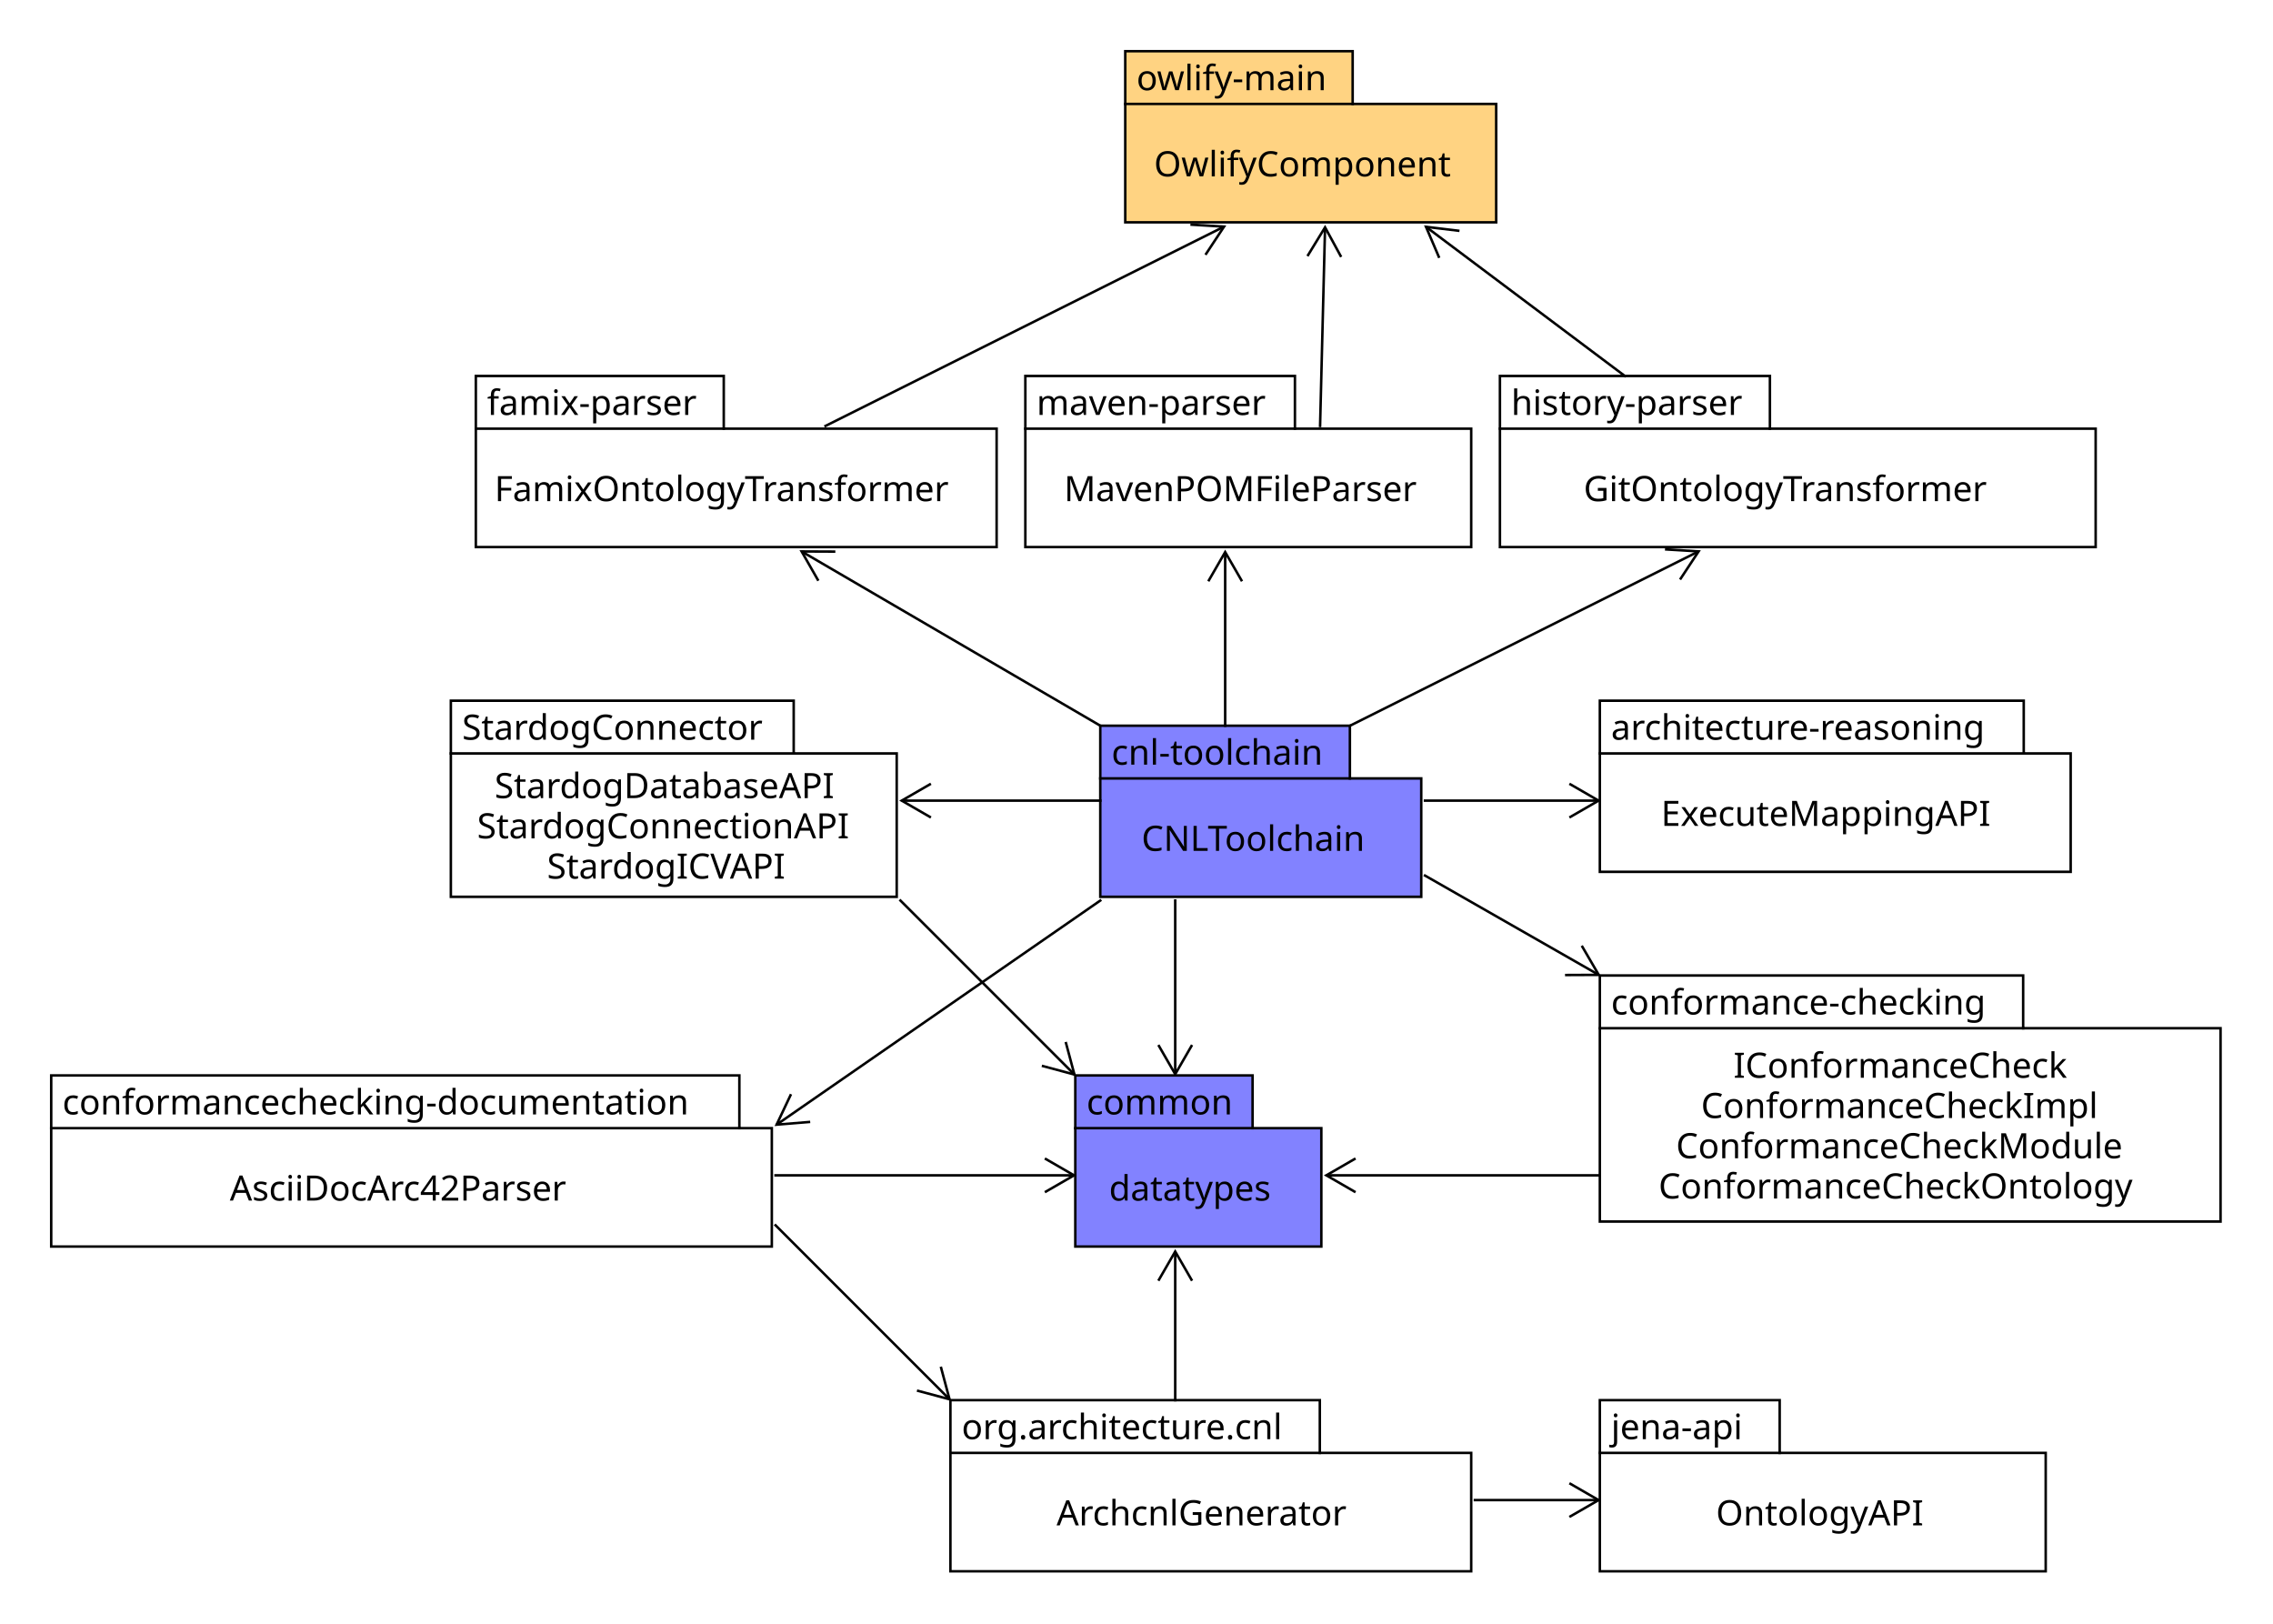
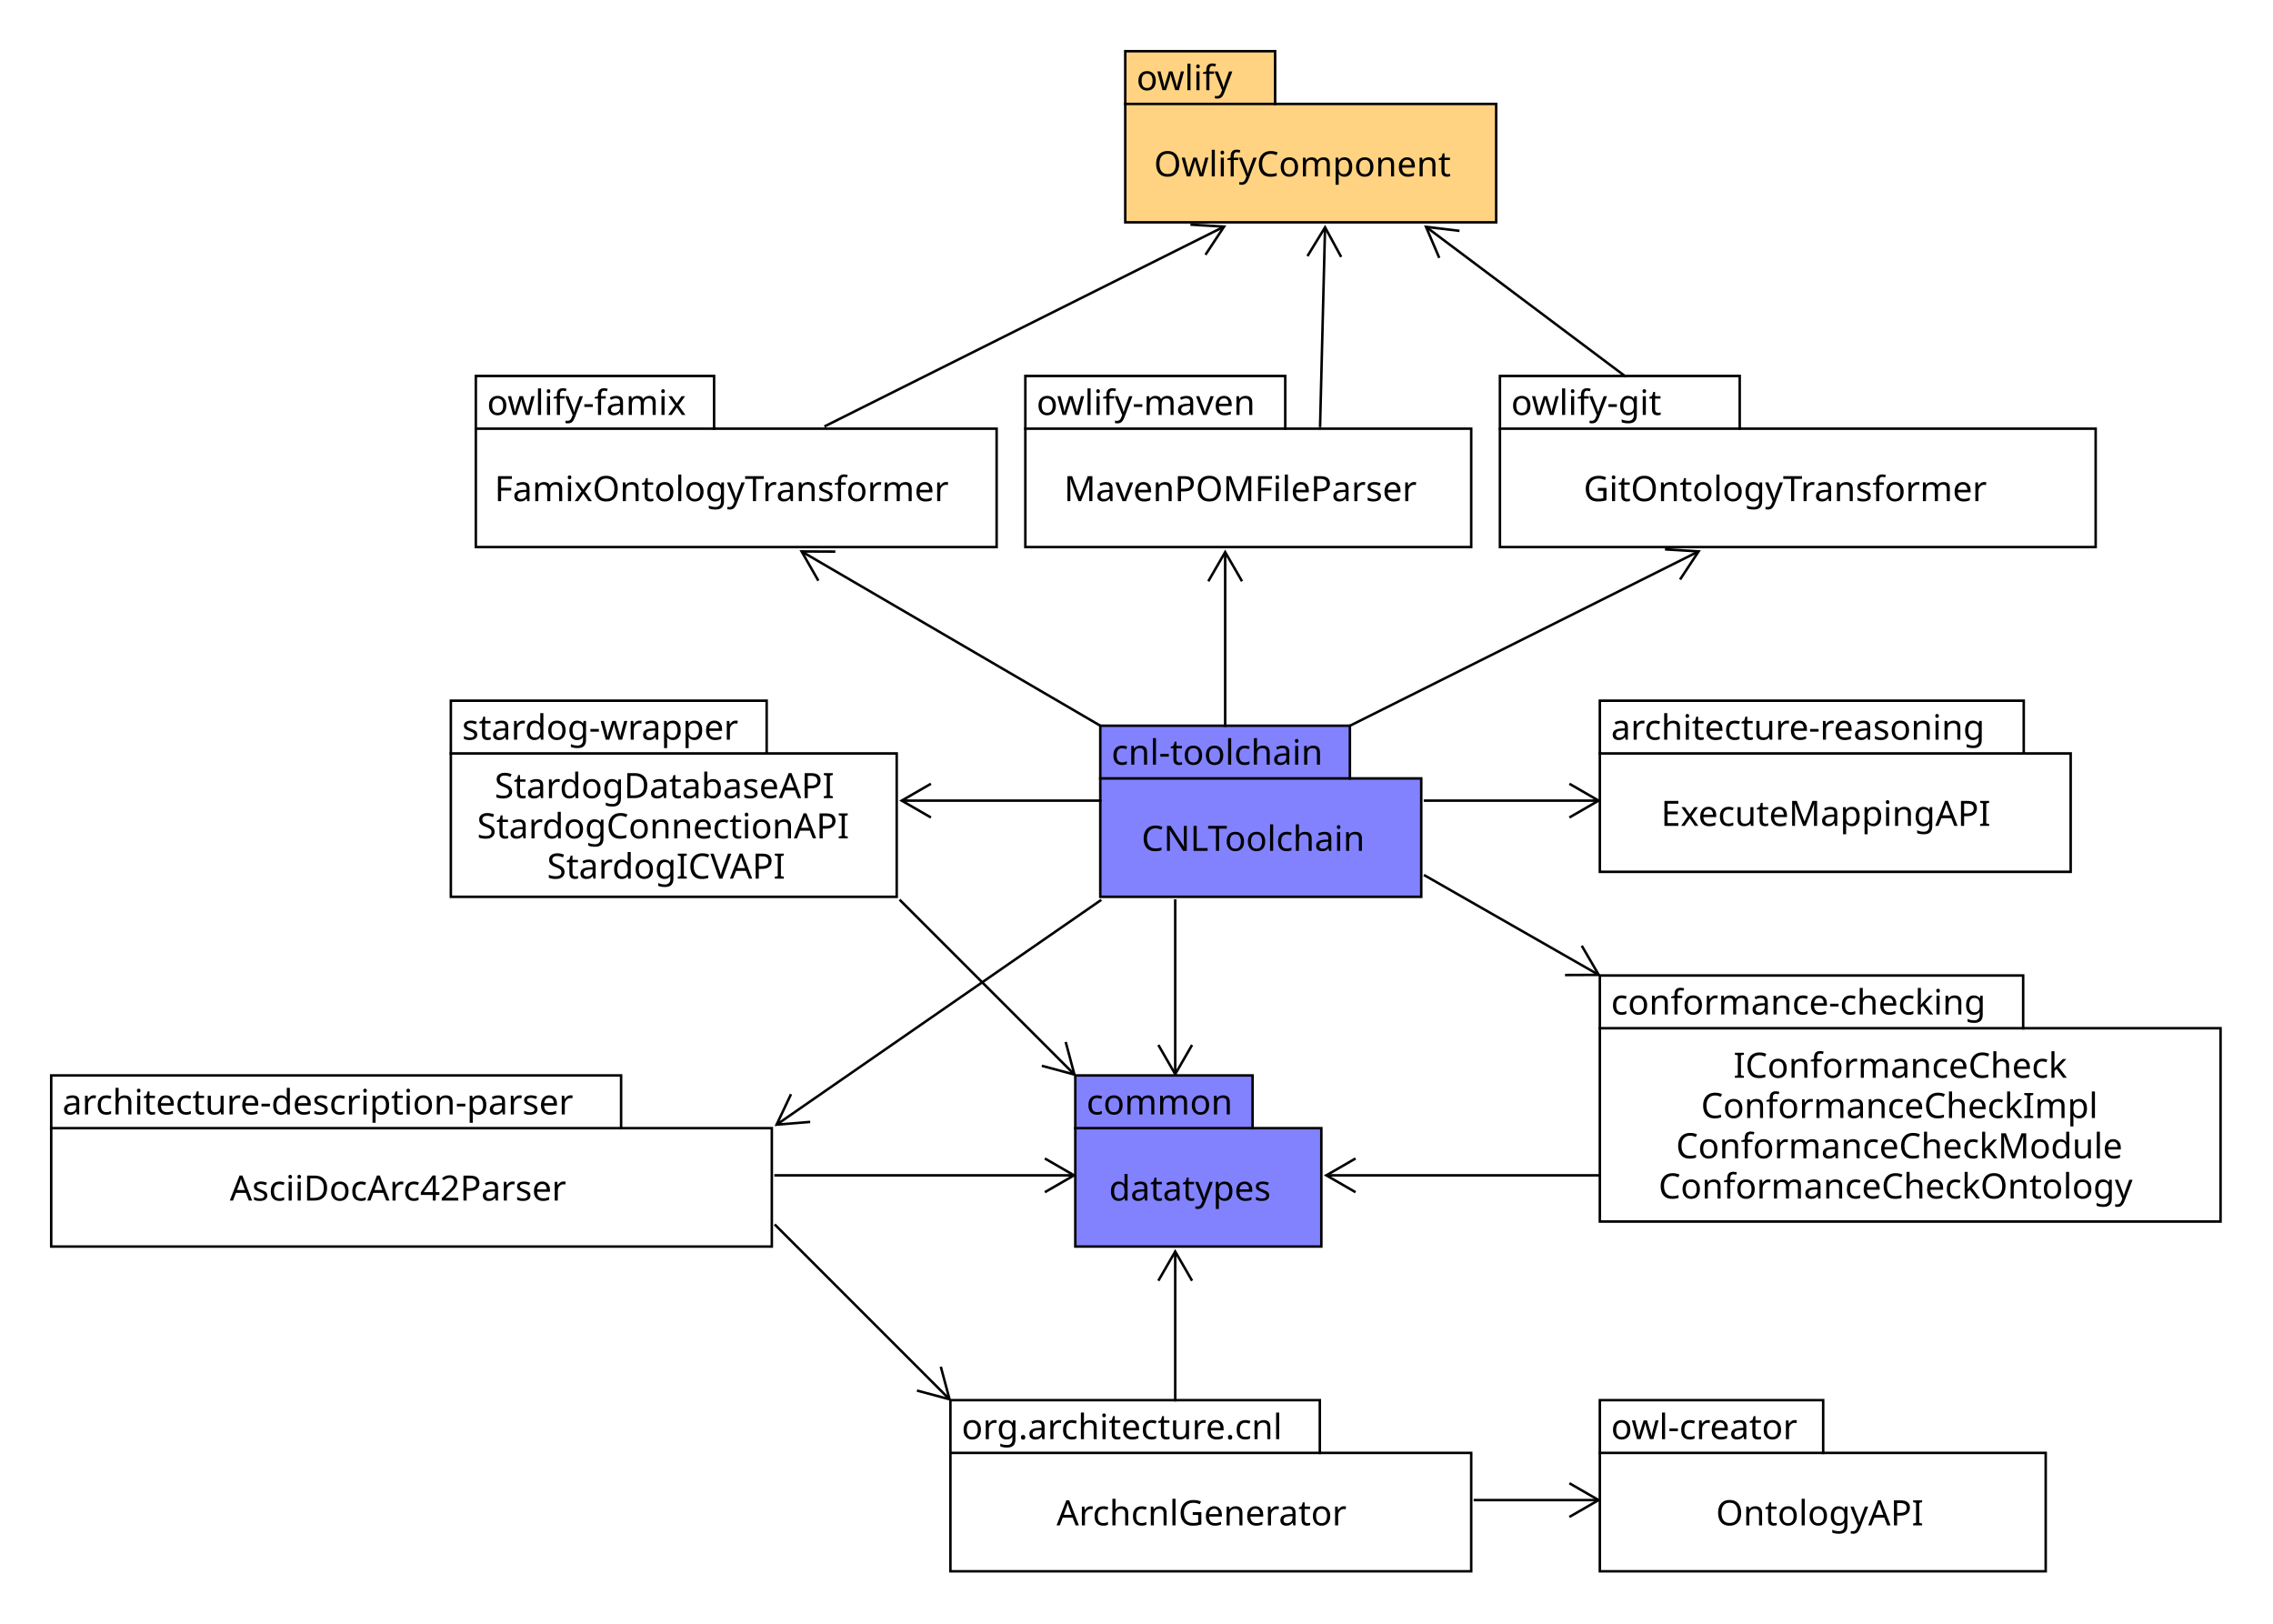
<svg xmlns="http://www.w3.org/2000/svg" fill-opacity="1" color-rendering="auto" color-interpolation="auto" text-rendering="auto" stroke="black" stroke-linecap="square" width="910" stroke-miterlimit="10" shape-rendering="auto" stroke-opacity="1" fill="black" stroke-dasharray="none" font-weight="normal" stroke-width="1" viewBox="460 40 910 650" height="650" font-family="'Dialog'" font-style="normal" stroke-linejoin="miter" font-size="12px" stroke-dashoffset="0" image-rendering="auto">
  <defs id="genericDefs" />
  <g>
    <defs id="defs1">
      <clipPath clipPathUnits="userSpaceOnUse" id="clipPath1">
        <path d="M0 0 L2147483647 0 L2147483647 2147483647 L0 2147483647 L0 0 Z" />
      </clipPath>
      <clipPath clipPathUnits="userSpaceOnUse" id="clipPath2">
        <path d="M0 0 L0 70 L180 70 L180 0 Z" />
      </clipPath>
      <clipPath clipPathUnits="userSpaceOnUse" id="clipPath3">
        <path d="M0 0 L0 70 L130 70 L130 0 Z" />
      </clipPath>
      <clipPath clipPathUnits="userSpaceOnUse" id="clipPath4">
        <path d="M0 0 L0 80 L180 80 L180 0 Z" />
      </clipPath>
      <clipPath clipPathUnits="userSpaceOnUse" id="clipPath5">
        <path d="M0 0 L0 70 L240 70 L240 0 Z" />
      </clipPath>
      <clipPath clipPathUnits="userSpaceOnUse" id="clipPath6">
        <path d="M0 0 L0 70 L210 70 L210 0 Z" />
      </clipPath>
      <clipPath clipPathUnits="userSpaceOnUse" id="clipPath7">
        <path d="M0 0 L0 70 L100 70 L100 0 Z" />
      </clipPath>
      <clipPath clipPathUnits="userSpaceOnUse" id="clipPath8">
        <path d="M0 0 L0 70 L190 70 L190 0 Z" />
      </clipPath>
      <clipPath clipPathUnits="userSpaceOnUse" id="clipPath9">
        <path d="M0 0 L0 70 L150 70 L150 0 Z" />
      </clipPath>
      <clipPath clipPathUnits="userSpaceOnUse" id="clipPath10">
        <path d="M0 0 L0 70 L290 70 L290 0 Z" />
      </clipPath>
      <clipPath clipPathUnits="userSpaceOnUse" id="clipPath11">
        <path d="M0 0 L0 100 L250 100 L250 0 Z" />
      </clipPath>
      <clipPath clipPathUnits="userSpaceOnUse" id="clipPath12">
        <path d="M0 0 L0 100 L170 100 L170 0 Z" />
      </clipPath>
      <clipPath clipPathUnits="userSpaceOnUse" id="clipPath13">
        <path d="M0 0 L0 100 L30 100 L30 0 Z" />
      </clipPath>
      <clipPath clipPathUnits="userSpaceOnUse" id="clipPath14">
        <path d="M0 0 L0 120 L160 120 L160 0 Z" />
      </clipPath>
      <clipPath clipPathUnits="userSpaceOnUse" id="clipPath15">
        <path d="M0 0 L0 30 L110 30 L110 0 Z" />
      </clipPath>
      <clipPath clipPathUnits="userSpaceOnUse" id="clipPath16">
        <path d="M0 0 L0 30 L150 30 L150 0 Z" />
      </clipPath>
      <clipPath clipPathUnits="userSpaceOnUse" id="clipPath17">
        <path d="M0 0 L0 90 L30 90 L30 0 Z" />
      </clipPath>
      <clipPath clipPathUnits="userSpaceOnUse" id="clipPath18">
        <path d="M0 0 L0 30 L80 30 L80 0 Z" />
      </clipPath>
      <clipPath clipPathUnits="userSpaceOnUse" id="clipPath19">
        <path d="M0 0 L0 100 L100 100 L100 0 Z" />
      </clipPath>
      <clipPath clipPathUnits="userSpaceOnUse" id="clipPath20">
        <path d="M0 0 L0 30 L100 30 L100 0 Z" />
      </clipPath>
      <clipPath clipPathUnits="userSpaceOnUse" id="clipPath21">
        <path d="M0 0 L0 100 L150 100 L150 0 Z" />
      </clipPath>
      <clipPath clipPathUnits="userSpaceOnUse" id="clipPath22">
        <path d="M0 0 L0 110 L40 110 L40 0 Z" />
      </clipPath>
      <clipPath clipPathUnits="userSpaceOnUse" id="clipPath23">
        <path d="M0 0 L0 90 L110 90 L110 0 Z" />
      </clipPath>
      <clipPath clipPathUnits="userSpaceOnUse" id="clipPath24">
        <path d="M0 0 L0 110 L190 110 L190 0 Z" />
      </clipPath>
      <clipPath clipPathUnits="userSpaceOnUse" id="clipPath25">
        <path d="M0 0 L0 30 L140 30 L140 0 Z" />
      </clipPath>
    </defs>
    <g fill="rgb(255,255,255)" fill-opacity="0" transform="translate(1100,600)" stroke-opacity="0" stroke="rgb(255,255,255)">
-       <path d="M0.5 0.5 L72.5 0.5 L72.5 21.609 L179 21.609 L179 69 L0.5 69 Z" stroke="none" clip-path="url(#clipPath2)" />
+       <path d="M0.5 0.5 L89.913 0.5 L89.913 21.609 L179 21.609 L179 69 L0.5 69 Z" stroke="none" clip-path="url(#clipPath2)" />
    </g>
    <g transform="translate(1100,600)">
-       <path fill="none" d="M0.5 0.5 L72.5 0.5 L72.5 21.609 L179 21.609 L179 69 L0.5 69 Z" clip-path="url(#clipPath2)" />
-       <path fill="none" d="M0.5 21.609 L72.5 21.609" clip-path="url(#clipPath2)" />
-       <text x="5" font-size="14px" y="16.109" clip-path="url(#clipPath2)" font-family="sans-serif" stroke="none" xml:space="preserve">jena-api</text>
+       <path fill="none" d="M0.5 0.5 L89.913 0.5 L89.913 21.609 L179 21.609 L179 69 L0.5 69 Z" clip-path="url(#clipPath2)" />
+       <path fill="none" d="M0.5 21.609 L89.913 21.609" clip-path="url(#clipPath2)" />
+       <text x="5" font-size="14px" y="16.109" clip-path="url(#clipPath2)" font-family="sans-serif" stroke="none" xml:space="preserve">owl-creator</text>
      <text x="47" font-size="14px" y="50.609" clip-path="url(#clipPath2)" font-family="sans-serif" stroke="none" xml:space="preserve">OntologyAPI</text>
    </g>
    <g fill="rgb(0,0,255)" fill-opacity="0.49" transform="translate(900,330)" stroke-opacity="0.49" stroke="rgb(0,0,255)">
      <path d="M0.5 0.5 L100.434 0.5 L100.434 21.609 L129 21.609 L129 69 L0.5 69 Z" stroke="none" clip-path="url(#clipPath3)" />
    </g>
    <g transform="translate(900,330)">
      <path fill="none" d="M0.5 0.5 L100.434 0.5 L100.434 21.609 L129 21.609 L129 69 L0.5 69 Z" clip-path="url(#clipPath3)" />
      <path fill="none" d="M0.5 21.609 L100.434 21.609" clip-path="url(#clipPath3)" />
      <text x="5" font-size="14px" y="16.109" clip-path="url(#clipPath3)" font-family="sans-serif" stroke="none" xml:space="preserve">cnl-toolchain</text>
      <text x="17" font-size="14px" y="50.609" clip-path="url(#clipPath3)" font-family="sans-serif" stroke="none" xml:space="preserve">CNLToolchain</text>
    </g>
    <g fill="rgb(255,255,255)" fill-opacity="0" transform="translate(870,190)" stroke-opacity="0" stroke="rgb(255,255,255)">
-       <path d="M0.5 0.5 L108.425 0.5 L108.425 21.609 L179 21.609 L179 69 L0.5 69 Z" stroke="none" clip-path="url(#clipPath2)" />
+       <path d="M0.5 0.5 L104.549 0.5 L104.549 21.609 L179 21.609 L179 69 L0.5 69 Z" stroke="none" clip-path="url(#clipPath2)" />
    </g>
    <g transform="translate(870,190)">
-       <path fill="none" d="M0.5 0.5 L108.425 0.5 L108.425 21.609 L179 21.609 L179 69 L0.5 69 Z" clip-path="url(#clipPath2)" />
-       <path fill="none" d="M0.5 21.609 L108.425 21.609" clip-path="url(#clipPath2)" />
-       <text x="5" font-size="14px" y="16.109" clip-path="url(#clipPath2)" font-family="sans-serif" stroke="none" xml:space="preserve">maven-parser</text>
+       <path fill="none" d="M0.5 0.5 L104.549 0.5 L104.549 21.609 L179 21.609 L179 69 L0.5 69 Z" clip-path="url(#clipPath2)" />
+       <path fill="none" d="M0.5 21.609 L104.549 21.609" clip-path="url(#clipPath2)" />
+       <text x="5" font-size="14px" y="16.109" clip-path="url(#clipPath2)" font-family="sans-serif" stroke="none" xml:space="preserve">owlify-maven</text>
      <text x="16" font-size="14px" y="50.609" clip-path="url(#clipPath2)" font-family="sans-serif" stroke="none" xml:space="preserve">MavenPOMFileParser</text>
    </g>
    <g fill="rgb(255,255,255)" fill-opacity="0" transform="translate(640,320)" stroke-opacity="0" stroke="rgb(255,255,255)">
-       <path d="M0.5 0.5 L137.758 0.5 L137.758 21.609 L179 21.609 L179 79 L0.5 79 Z" stroke="none" clip-path="url(#clipPath4)" />
+       <path d="M0.5 0.5 L126.936 0.5 L126.936 21.609 L179 21.609 L179 79 L0.5 79 Z" stroke="none" clip-path="url(#clipPath4)" />
    </g>
    <g transform="translate(640,320)">
-       <path fill="none" d="M0.5 0.5 L137.758 0.5 L137.758 21.609 L179 21.609 L179 79 L0.5 79 Z" clip-path="url(#clipPath4)" />
-       <path fill="none" d="M0.5 21.609 L137.758 21.609" clip-path="url(#clipPath4)" />
-       <text x="5" font-size="14px" y="16.109" clip-path="url(#clipPath4)" font-family="sans-serif" stroke="none" xml:space="preserve">StardogConnector</text>
+       <path fill="none" d="M0.5 0.5 L126.936 0.5 L126.936 21.609 L179 21.609 L179 79 L0.5 79 Z" clip-path="url(#clipPath4)" />
+       <path fill="none" d="M0.5 21.609 L126.936 21.609" clip-path="url(#clipPath4)" />
+       <text x="5" font-size="14px" y="16.109" clip-path="url(#clipPath4)" font-family="sans-serif" stroke="none" xml:space="preserve">stardog-wrapper</text>
      <text x="18" font-size="14px" y="39.5" clip-path="url(#clipPath4)" font-family="sans-serif" stroke="none" xml:space="preserve">StardogDatabaseAPI</text>
      <text x="11" font-size="14px" y="55.609" clip-path="url(#clipPath4)" font-family="sans-serif" stroke="none" xml:space="preserve">StardogConnectionAPI</text>
      <text x="39" font-size="14px" y="71.719" clip-path="url(#clipPath4)" font-family="sans-serif" stroke="none" xml:space="preserve">StardogICVAPI</text>
    </g>
    <g fill="rgb(255,255,255)" fill-opacity="0" transform="translate(1060,190)" stroke-opacity="0" stroke="rgb(255,255,255)">
-       <path d="M0.5 0.5 L108.589 0.5 L108.589 21.609 L239 21.609 L239 69 L0.5 69 Z" stroke="none" clip-path="url(#clipPath5)" />
+       <path d="M0.5 0.5 L96.5 0.5 L96.5 21.609 L239 21.609 L239 69 L0.5 69 Z" stroke="none" clip-path="url(#clipPath5)" />
    </g>
    <g transform="translate(1060,190)">
-       <path fill="none" d="M0.5 0.5 L108.589 0.5 L108.589 21.609 L239 21.609 L239 69 L0.5 69 Z" clip-path="url(#clipPath5)" />
-       <path fill="none" d="M0.5 21.609 L108.589 21.609" clip-path="url(#clipPath5)" />
-       <text x="5" font-size="14px" y="16.109" clip-path="url(#clipPath5)" font-family="sans-serif" stroke="none" xml:space="preserve">history-parser</text>
+       <path fill="none" d="M0.5 0.5 L96.5 0.5 L96.5 21.609 L239 21.609 L239 69 L0.5 69 Z" clip-path="url(#clipPath5)" />
+       <path fill="none" d="M0.5 21.609 L96.5 21.609" clip-path="url(#clipPath5)" />
+       <text x="5" font-size="14px" y="16.109" clip-path="url(#clipPath5)" font-family="sans-serif" stroke="none" xml:space="preserve">owlify-git</text>
      <text x="34" font-size="14px" y="50.609" clip-path="url(#clipPath5)" font-family="sans-serif" stroke="none" xml:space="preserve">GitOntologyTransformer</text>
    </g>
    <g fill="rgb(255,255,255)" fill-opacity="0" transform="translate(650,190)" stroke-opacity="0" stroke="rgb(255,255,255)">
-       <path d="M0.5 0.5 L99.757 0.5 L99.757 21.609 L209 21.609 L209 69 L0.5 69 Z" stroke="none" clip-path="url(#clipPath6)" />
+       <path d="M0.5 0.5 L95.881 0.5 L95.881 21.609 L209 21.609 L209 69 L0.5 69 Z" stroke="none" clip-path="url(#clipPath6)" />
    </g>
    <g transform="translate(650,190)">
-       <path fill="none" d="M0.5 0.5 L99.757 0.5 L99.757 21.609 L209 21.609 L209 69 L0.5 69 Z" clip-path="url(#clipPath6)" />
-       <path fill="none" d="M0.5 21.609 L99.757 21.609" clip-path="url(#clipPath6)" />
-       <text x="5" font-size="14px" y="16.109" clip-path="url(#clipPath6)" font-family="sans-serif" stroke="none" xml:space="preserve">famix-parser</text>
+       <path fill="none" d="M0.5 0.5 L95.881 0.5 L95.881 21.609 L209 21.609 L209 69 L0.5 69 Z" clip-path="url(#clipPath6)" />
+       <path fill="none" d="M0.5 21.609 L95.881 21.609" clip-path="url(#clipPath6)" />
+       <text x="5" font-size="14px" y="16.109" clip-path="url(#clipPath6)" font-family="sans-serif" stroke="none" xml:space="preserve">owlify-famix</text>
      <text x="8" font-size="14px" y="50.609" clip-path="url(#clipPath6)" font-family="sans-serif" stroke="none" xml:space="preserve">FamixOntologyTransformer</text>
    </g>
    <g fill="rgb(0,0,255)" fill-opacity="0.49" transform="translate(890,470)" stroke-opacity="0.49" stroke="rgb(0,0,255)">
      <path d="M0.5 0.5 L71.477 0.5 L71.477 21.609 L99 21.609 L99 69 L0.5 69 Z" stroke="none" clip-path="url(#clipPath7)" />
    </g>
    <g transform="translate(890,470)">
      <path fill="none" d="M0.5 0.5 L71.477 0.5 L71.477 21.609 L99 21.609 L99 69 L0.5 69 Z" clip-path="url(#clipPath7)" />
      <path fill="none" d="M0.5 21.609 L71.477 21.609" clip-path="url(#clipPath7)" />
      <text x="5" font-size="14px" y="16.109" clip-path="url(#clipPath7)" font-family="sans-serif" stroke="none" xml:space="preserve">common</text>
      <text x="14" font-size="14px" y="50.609" clip-path="url(#clipPath7)" font-family="sans-serif" stroke="none" xml:space="preserve">datatypes</text>
    </g>
    <g fill="rgb(255,255,255)" fill-opacity="0" transform="translate(1100,320)" stroke-opacity="0" stroke="rgb(255,255,255)">
      <path d="M0.5 0.5 L170.208 0.5 L170.208 21.609 L189 21.609 L189 69 L0.5 69 Z" stroke="none" clip-path="url(#clipPath8)" />
    </g>
    <g transform="translate(1100,320)">
      <path fill="none" d="M0.5 0.5 L170.208 0.5 L170.208 21.609 L189 21.609 L189 69 L0.5 69 Z" clip-path="url(#clipPath8)" />
      <path fill="none" d="M0.5 21.609 L170.208 21.609" clip-path="url(#clipPath8)" />
      <text x="5" font-size="14px" y="16.109" clip-path="url(#clipPath8)" font-family="sans-serif" stroke="none" xml:space="preserve">architecture-reasoning</text>
      <text x="25" font-size="14px" y="50.609" clip-path="url(#clipPath8)" font-family="sans-serif" stroke="none" xml:space="preserve">ExecuteMappingAPI</text>
    </g>
    <g fill="rgb(255,255,255)" fill-opacity="0" transform="translate(840,600)" stroke-opacity="0" stroke="rgb(255,255,255)">
      <path d="M0.5 0.5 L148.394 0.5 L148.394 21.609 L209 21.609 L209 69 L0.5 69 Z" stroke="none" clip-path="url(#clipPath6)" />
    </g>
    <g transform="translate(840,600)">
      <path fill="none" d="M0.5 0.5 L148.394 0.5 L148.394 21.609 L209 21.609 L209 69 L0.5 69 Z" clip-path="url(#clipPath6)" />
      <path fill="none" d="M0.5 21.609 L148.394 21.609" clip-path="url(#clipPath6)" />
      <text x="5" font-size="14px" y="16.109" clip-path="url(#clipPath6)" font-family="sans-serif" stroke="none" xml:space="preserve">org.architecture.cnl</text>
      <text x="43" font-size="14px" y="50.609" clip-path="url(#clipPath6)" font-family="sans-serif" stroke="none" xml:space="preserve">ArchcnlGenerator</text>
    </g>
    <g fill="rgb(255,165,0)" fill-opacity="0.49" transform="translate(910,60)" stroke-opacity="0.49" stroke="rgb(255,165,0)">
-       <path d="M0.5 0.5 L91.54 0.5 L91.54 21.609 L149 21.609 L149 69 L0.5 69 Z" stroke="none" clip-path="url(#clipPath9)" />
+       <path d="M0.5 0.5 L60.5 0.5 L60.5 21.609 L149 21.609 L149 69 L0.5 69 Z" stroke="none" clip-path="url(#clipPath9)" />
    </g>
    <g transform="translate(910,60)">
-       <path fill="none" d="M0.5 0.5 L91.54 0.5 L91.54 21.609 L149 21.609 L149 69 L0.5 69 Z" clip-path="url(#clipPath9)" />
-       <path fill="none" d="M0.5 21.609 L91.54 21.609" clip-path="url(#clipPath9)" />
-       <text x="5" font-size="14px" y="16.109" clip-path="url(#clipPath9)" font-family="sans-serif" stroke="none" xml:space="preserve">owlify-main</text>
+       <path fill="none" d="M0.5 0.5 L60.5 0.5 L60.5 21.609 L149 21.609 L149 69 L0.5 69 Z" clip-path="url(#clipPath9)" />
+       <path fill="none" d="M0.5 21.609 L60.5 21.609" clip-path="url(#clipPath9)" />
+       <text x="5" font-size="14px" y="16.109" clip-path="url(#clipPath9)" font-family="sans-serif" stroke="none" xml:space="preserve">owlify</text>
      <text x="12" font-size="14px" y="50.609" clip-path="url(#clipPath9)" font-family="sans-serif" stroke="none" xml:space="preserve">OwlifyComponent</text>
    </g>
    <g fill="rgb(255,255,255)" fill-opacity="0" transform="translate(480,470)" stroke-opacity="0" stroke="rgb(255,255,255)">
-       <path d="M0.5 0.5 L276.008 0.5 L276.008 21.609 L289 21.609 L289 69 L0.5 69 Z" stroke="none" clip-path="url(#clipPath10)" />
+       <path d="M0.5 0.5 L228.655 0.5 L228.655 21.609 L289 21.609 L289 69 L0.5 69 Z" stroke="none" clip-path="url(#clipPath10)" />
    </g>
    <g transform="translate(480,470)">
-       <path fill="none" d="M0.5 0.5 L276.008 0.5 L276.008 21.609 L289 21.609 L289 69 L0.5 69 Z" clip-path="url(#clipPath10)" />
-       <path fill="none" d="M0.5 21.609 L276.008 21.609" clip-path="url(#clipPath10)" />
-       <text x="5" font-size="14px" y="16.109" clip-path="url(#clipPath10)" font-family="sans-serif" stroke="none" xml:space="preserve">conformancechecking-documentation</text>
+       <path fill="none" d="M0.5 0.5 L228.655 0.5 L228.655 21.609 L289 21.609 L289 69 L0.5 69 Z" clip-path="url(#clipPath10)" />
+       <path fill="none" d="M0.5 21.609 L228.655 21.609" clip-path="url(#clipPath10)" />
+       <text x="5" font-size="14px" y="16.109" clip-path="url(#clipPath10)" font-family="sans-serif" stroke="none" xml:space="preserve">architecture-description-parser</text>
      <text x="72" font-size="14px" y="50.609" clip-path="url(#clipPath10)" font-family="sans-serif" stroke="none" xml:space="preserve">AsciiDocArc42Parser</text>
    </g>
    <g fill="rgb(255,255,255)" fill-opacity="0" transform="translate(1100,430)" stroke-opacity="0" stroke="rgb(255,255,255)">
      <path d="M0.5 0.5 L169.976 0.5 L169.976 21.609 L249 21.609 L249 99 L0.5 99 Z" stroke="none" clip-path="url(#clipPath11)" />
    </g>
    <g transform="translate(1100,430)">
      <path fill="none" d="M0.5 0.5 L169.976 0.5 L169.976 21.609 L249 21.609 L249 99 L0.5 99 Z" clip-path="url(#clipPath11)" />
      <path fill="none" d="M0.5 21.609 L169.976 21.609" clip-path="url(#clipPath11)" />
      <text x="5" font-size="14px" y="16.109" clip-path="url(#clipPath11)" font-family="sans-serif" stroke="none" xml:space="preserve">conformance-checking</text>
      <text x="54" font-size="14px" y="41.445" clip-path="url(#clipPath11)" font-family="sans-serif" stroke="none" xml:space="preserve">IConformanceCheck</text>
      <text x="41" font-size="14px" y="57.555" clip-path="url(#clipPath11)" font-family="sans-serif" stroke="none" xml:space="preserve">ConformanceCheckImpl</text>
      <text x="31" font-size="14px" y="73.664" clip-path="url(#clipPath11)" font-family="sans-serif" stroke="none" xml:space="preserve">ConformanceCheckModule</text>
      <text x="24" font-size="14px" y="89.773" clip-path="url(#clipPath11)" font-family="sans-serif" stroke="none" xml:space="preserve">ConformanceCheckOntology</text>
    </g>
    <g transform="translate(990,250)">
      <path fill="none" d="M149.606 10.947 L10.5 80.5" clip-path="url(#clipPath12)" />
      <path fill="none" d="M137.076 9.945 L150.053 10.724 L142.89 21.572" clip-path="url(#clipPath12)" />
    </g>
    <g transform="translate(940,250)">
      <path fill="none" d="M10.5 11.5 L10.5 80.5" clip-path="url(#clipPath13)" />
      <path fill="none" d="M4 22.258 L10.5 11 L17 22.258" clip-path="url(#clipPath13)" />
    </g>
    <g transform="translate(760,390)">
      <path fill="none" d="M11.322 99.931 L140.5 10.5" clip-path="url(#clipPath14)" />
      <path fill="none" d="M23.867 99.151 L10.911 100.215 L16.468 88.463" clip-path="url(#clipPath14)" />
    </g>
    <g transform="translate(1020,380)">
      <path fill="none" d="M79.632 50.004 L10.5 10.5" clip-path="url(#clipPath7)" />
      <path fill="none" d="M73.516 39.023 L80.066 50.252 L67.066 50.31" clip-path="url(#clipPath7)" />
    </g>
    <g transform="translate(810,350)">
      <path fill="none" d="M11.5 10.5 L90.5 10.5" clip-path="url(#clipPath15)" />
      <path fill="none" d="M22.258 17 L11 10.5 L22.258 4" clip-path="url(#clipPath15)" />
    </g>
    <g transform="translate(920,390)">
      <path fill="none" d="M10.5 79.5 L10.5 10.5" clip-path="url(#clipPath13)" />
      <path fill="none" d="M17 68.742 L10.5 80 L4 68.742" clip-path="url(#clipPath13)" />
    </g>
    <g transform="translate(760,500)">
      <path fill="none" d="M129.5 10.5 L10.5 10.5" clip-path="url(#clipPath16)" />
      <path fill="none" d="M118.742 4 L130 10.5 L118.742 17" clip-path="url(#clipPath16)" />
    </g>
    <g transform="translate(920,530)">
      <path fill="none" d="M10.5 11.5 L10.5 70.5" clip-path="url(#clipPath17)" />
      <path fill="none" d="M4 22.258 L10.5 11 L17 22.258" clip-path="url(#clipPath17)" />
    </g>
    <g transform="translate(1040,630)">
      <path fill="none" d="M59.5 10.5 L10.5 10.5" clip-path="url(#clipPath18)" />
      <path fill="none" d="M48.742 4 L60 10.5 L48.742 17" clip-path="url(#clipPath18)" />
    </g>
    <g transform="translate(810,390)">
      <path fill="none" d="M79.793 79.793 L10.5 10.5" clip-path="url(#clipPath19)" />
      <path fill="none" d="M76.782 67.589 L80.146 80.146 L67.589 76.782" clip-path="url(#clipPath19)" />
    </g>
    <g transform="translate(1020,350)">
      <path fill="none" d="M79.5 10.5 L10.5 10.5" clip-path="url(#clipPath20)" />
      <path fill="none" d="M68.742 4 L80 10.5 L68.742 17" clip-path="url(#clipPath20)" />
    </g>
    <g transform="translate(770,250)">
      <path fill="none" d="M11.364 11.004 L130.5 80.5" clip-path="url(#clipPath21)" />
      <path fill="none" d="M17.381 22.039 L10.932 10.752 L23.932 10.81" clip-path="url(#clipPath21)" />
    </g>
    <g transform="translate(970,120)">
      <path fill="none" d="M20.475 11.5 L18.5 90.5" clip-path="url(#clipPath22)" />
      <path fill="none" d="M13.708 22.092 L20.488 11 L26.704 22.417" clip-path="url(#clipPath22)" />
    </g>
    <g transform="translate(1020,120)">
      <path fill="none" d="M11.3 11.1 L90.5 70.5" clip-path="url(#clipPath23)" />
      <path fill="none" d="M16.007 22.755 L10.9 10.8 L23.807 12.355" clip-path="url(#clipPath23)" />
    </g>
    <g transform="translate(780,120)">
      <path fill="none" d="M169.606 10.947 L10.5 90.5" clip-path="url(#clipPath24)" />
      <path fill="none" d="M157.076 9.945 L170.053 10.724 L162.89 21.572" clip-path="url(#clipPath24)" />
    </g>
    <g transform="translate(980,500)">
      <path fill="none" d="M11.5 10.5 L120.5 10.5" clip-path="url(#clipPath25)" />
      <path fill="none" d="M22.258 17 L11 10.5 L22.258 4" clip-path="url(#clipPath25)" />
    </g>
    <g transform="translate(760,520)">
      <path fill="none" d="M79.793 79.793 L10.5 10.5" clip-path="url(#clipPath19)" />
      <path fill="none" d="M76.782 67.589 L80.146 80.146 L67.589 76.782" clip-path="url(#clipPath19)" />
    </g>
  </g>
</svg>
